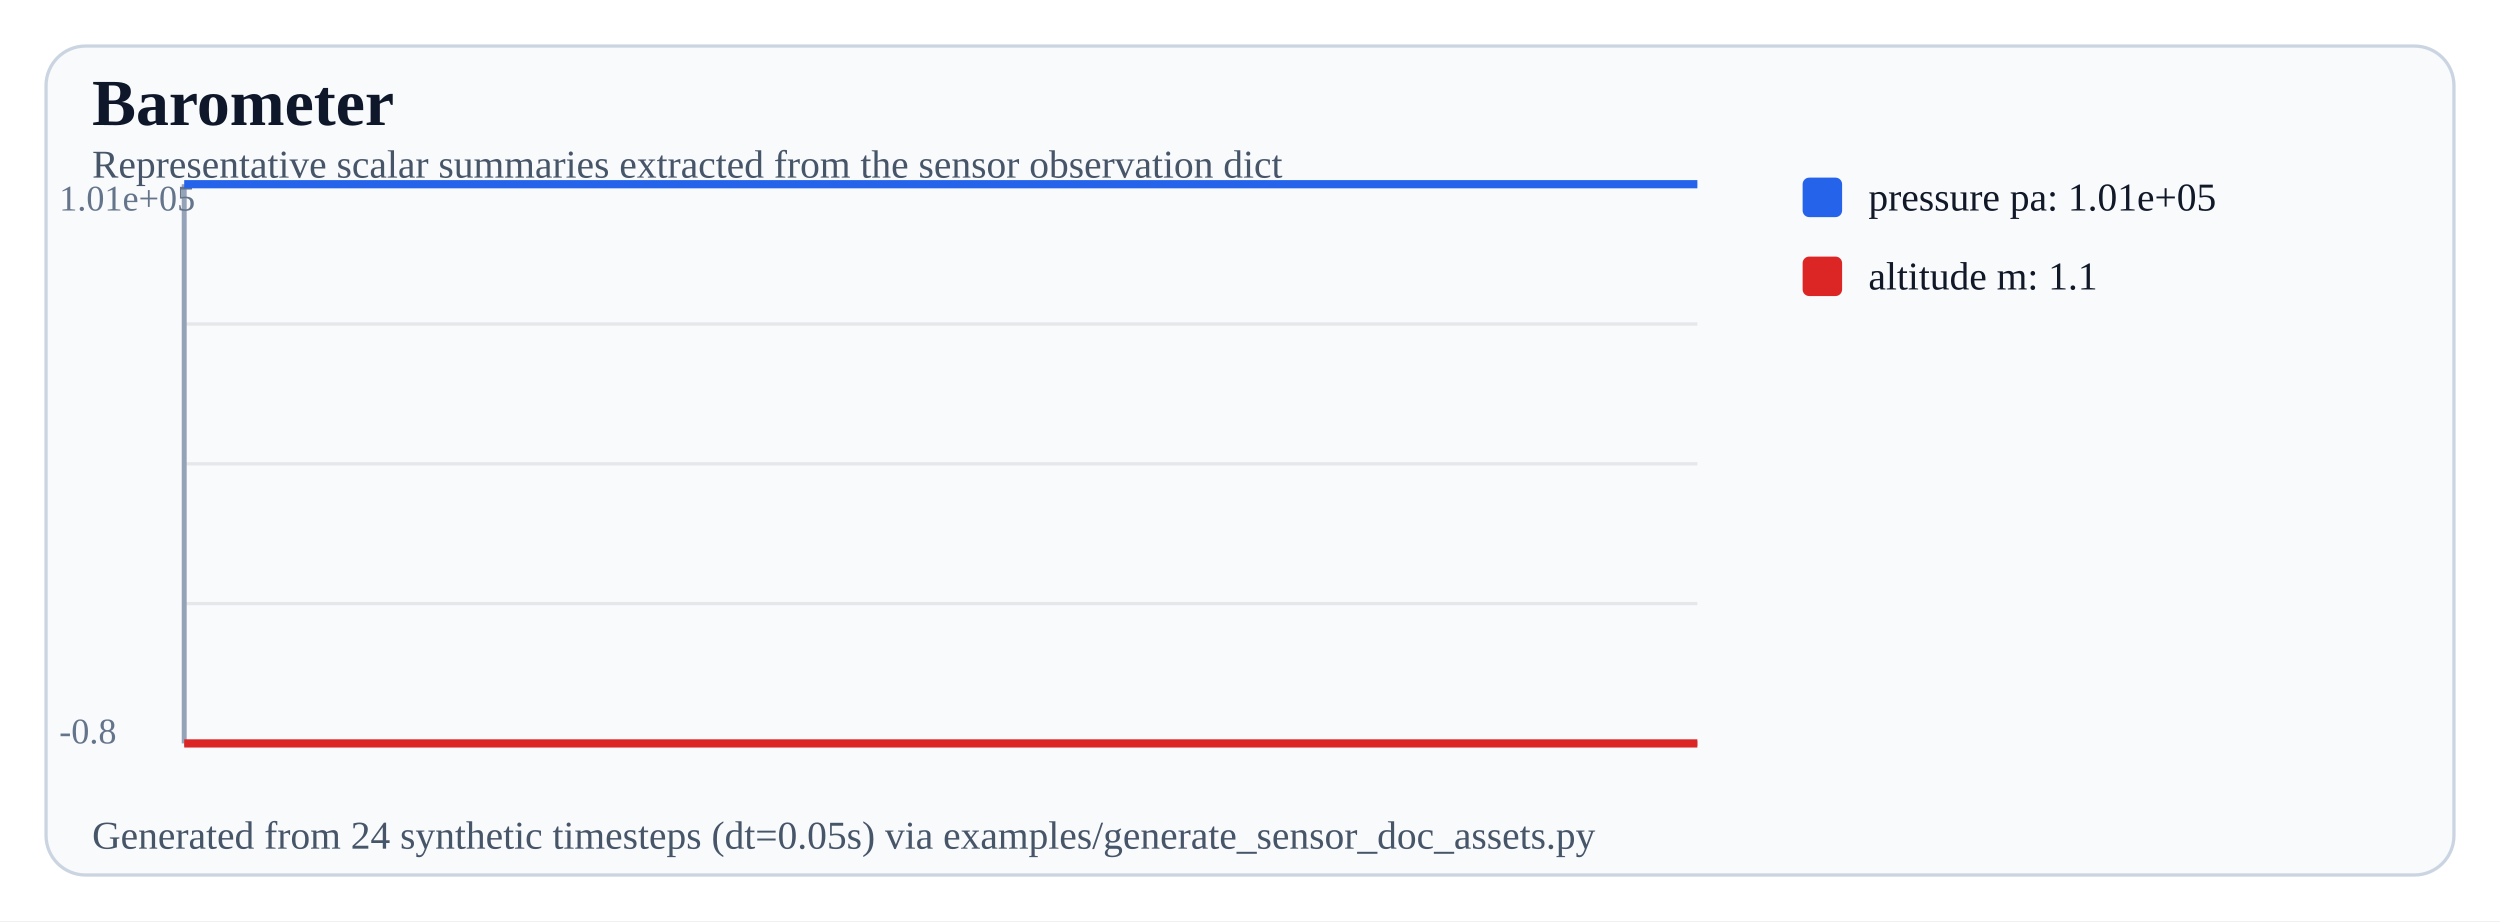
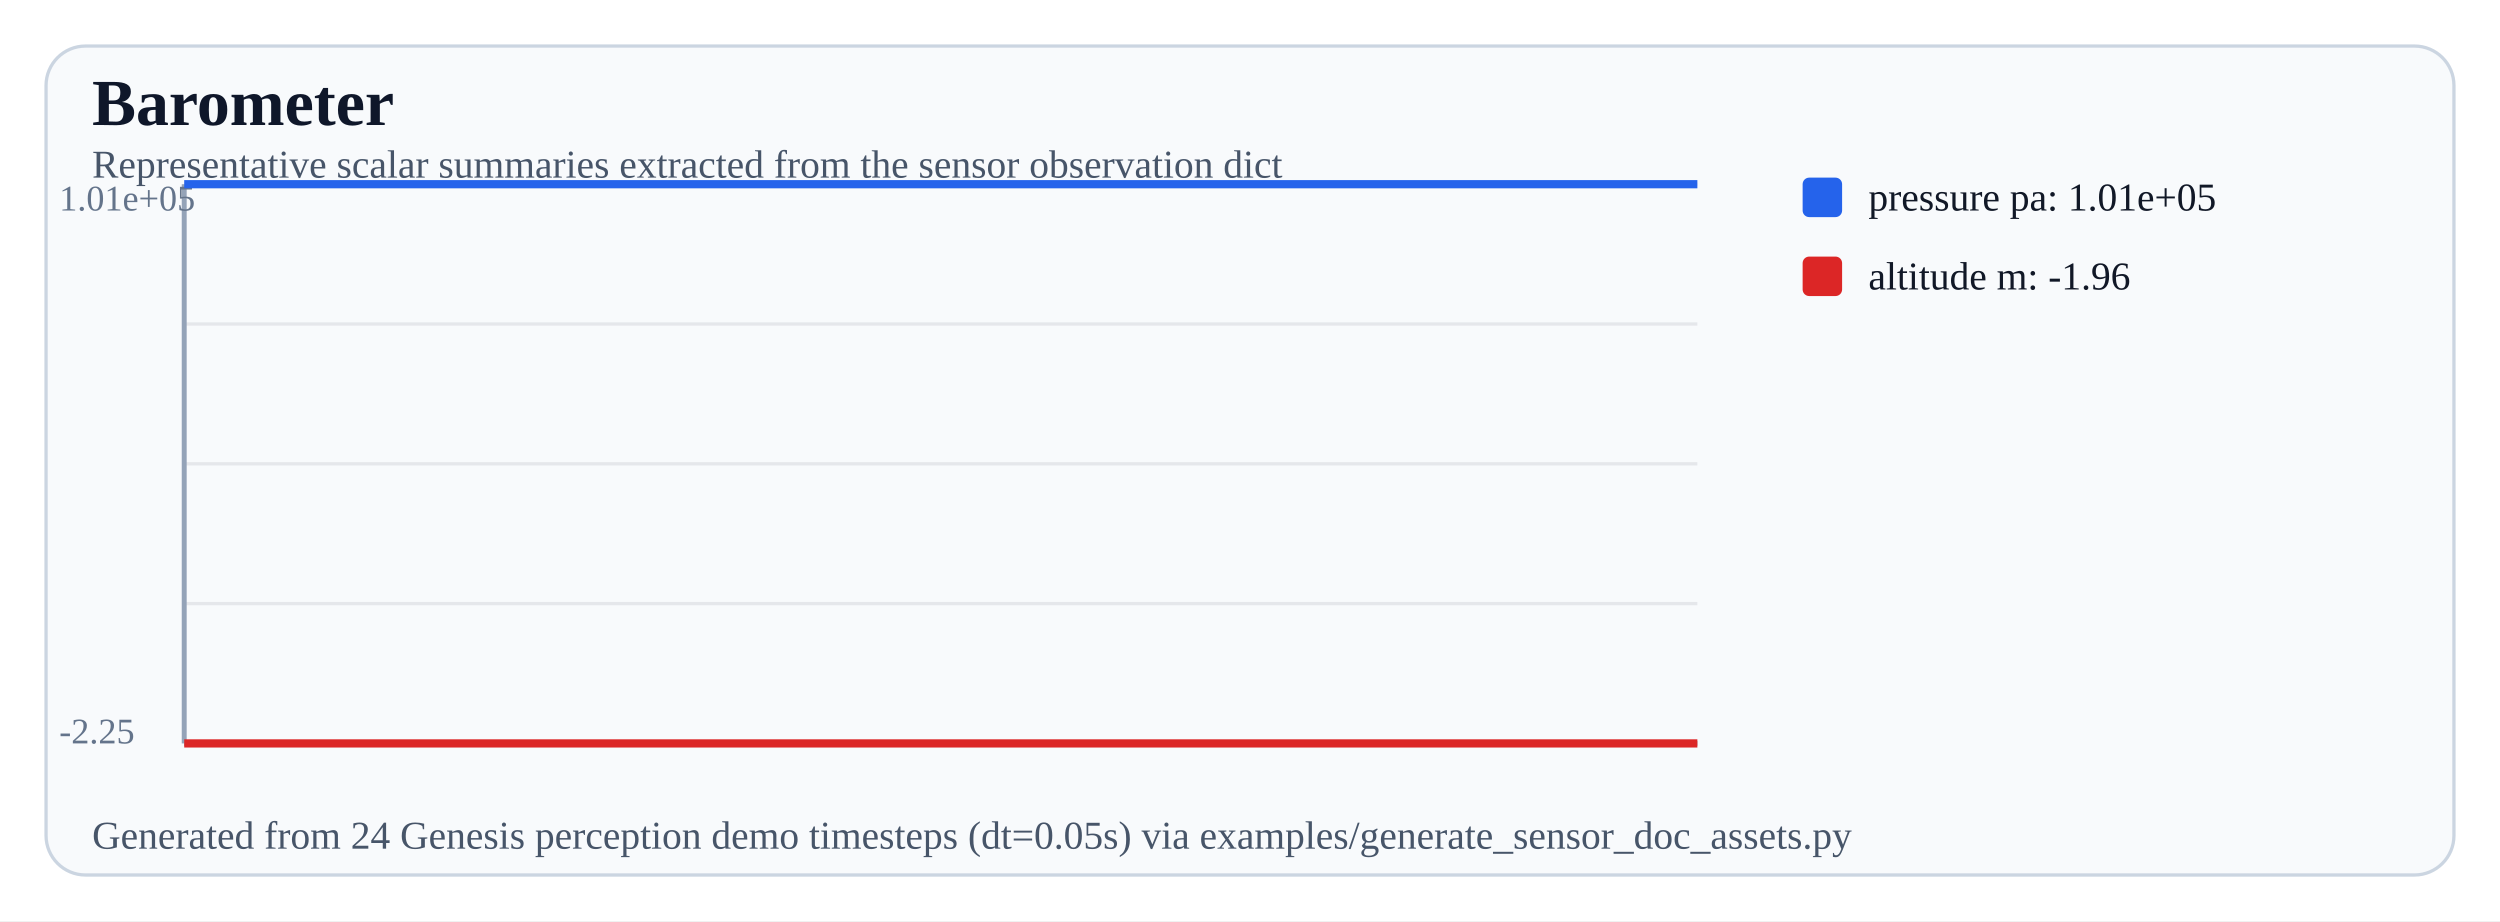
<svg xmlns="http://www.w3.org/2000/svg" width="760" height="280" viewBox="0 0 760 280" role="img" aria-label="Barometer example plot">
  <rect width="100%" height="100%" fill="#ffffff" />
  <rect x="14" y="14" width="732" height="252" rx="12" fill="#f8fafc" stroke="#cbd5e1" />
  <text x="28" y="38" font-size="20" font-weight="700" fill="#0f172a">Barometer</text>
-   <text x="28" y="258" font-size="12" fill="#475569">Generated from 24 synthetic timesteps (dt=0.05s) via examples/generate_sensor_doc_assets.py</text>
+   <text x="28" y="258" font-size="12" fill="#475569">Generated from 24 Genesis perception demo timesteps (dt=0.05s) via examples/generate_sensor_doc_assets.py</text>
  <text x="28" y="54" font-size="12" fill="#475569">Representative scalar summaries extracted from the sensor observation dict</text>
  <line x1="56" y1="56.0" x2="516" y2="56.0" stroke="#e5e7eb" />
  <line x1="56" y1="98.5" x2="516" y2="98.5" stroke="#e5e7eb" />
  <line x1="56" y1="141.0" x2="516" y2="141.0" stroke="#e5e7eb" />
  <line x1="56" y1="183.5" x2="516" y2="183.5" stroke="#e5e7eb" />
  <line x1="56" y1="226.0" x2="516" y2="226.0" stroke="#e5e7eb" />
  <line x1="56" y1="56" x2="56" y2="226" stroke="#94a3b8" stroke-width="1.5" />
  <line x1="56" y1="226" x2="516" y2="226" stroke="#94a3b8" stroke-width="1.5" />
  <text x="18" y="64" font-size="11" fill="#64748b">1.01e+05</text>
-   <text x="18" y="226" font-size="11" fill="#64748b">-0.8</text>
+   <text x="18" y="226" font-size="11" fill="#64748b">-2.25</text>
  <polyline fill="none" stroke="#2563eb" stroke-width="2.5" points="56.0,56.0 76.0,56.0 96.0,56.0 116.0,56.0 136.0,56.0 156.0,56.0 176.0,56.0 196.0,56.0 216.0,56.0 236.0,56.0 256.0,56.0 276.0,56.0 296.0,56.0 316.0,56.0 336.0,56.0 356.0,56.0 376.0,56.0 396.0,56.0 416.0,56.0 436.0,56.0 456.0,56.0 476.0,56.0 496.0,56.0 516.0,56.0" />
  <polyline fill="none" stroke="#dc2626" stroke-width="2.5" points="56.0,226.0 76.0,226.0 96.0,226.0 116.0,226.0 136.0,226.0 156.0,226.0 176.0,226.0 196.0,226.0 216.0,226.0 236.0,226.0 256.0,226.0 276.0,226.0 296.0,226.0 316.0,226.0 336.0,226.0 356.0,226.0 376.0,226.0 396.0,226.0 416.0,226.0 436.0,226.0 456.0,226.0 476.0,226.0 496.0,226.0 516.0,226.0" />
  <rect x="548" y="54" width="12" height="12" rx="2" fill="#2563eb" />
  <text x="568" y="64" font-size="12" fill="#111827">pressure pa: 1.01e+05</text>
  <rect x="548" y="78" width="12" height="12" rx="2" fill="#dc2626" />
-   <text x="568" y="88" font-size="12" fill="#111827">altitude m: 1.1</text>
+   <text x="568" y="88" font-size="12" fill="#111827">altitude m: -1.96</text>
</svg>
